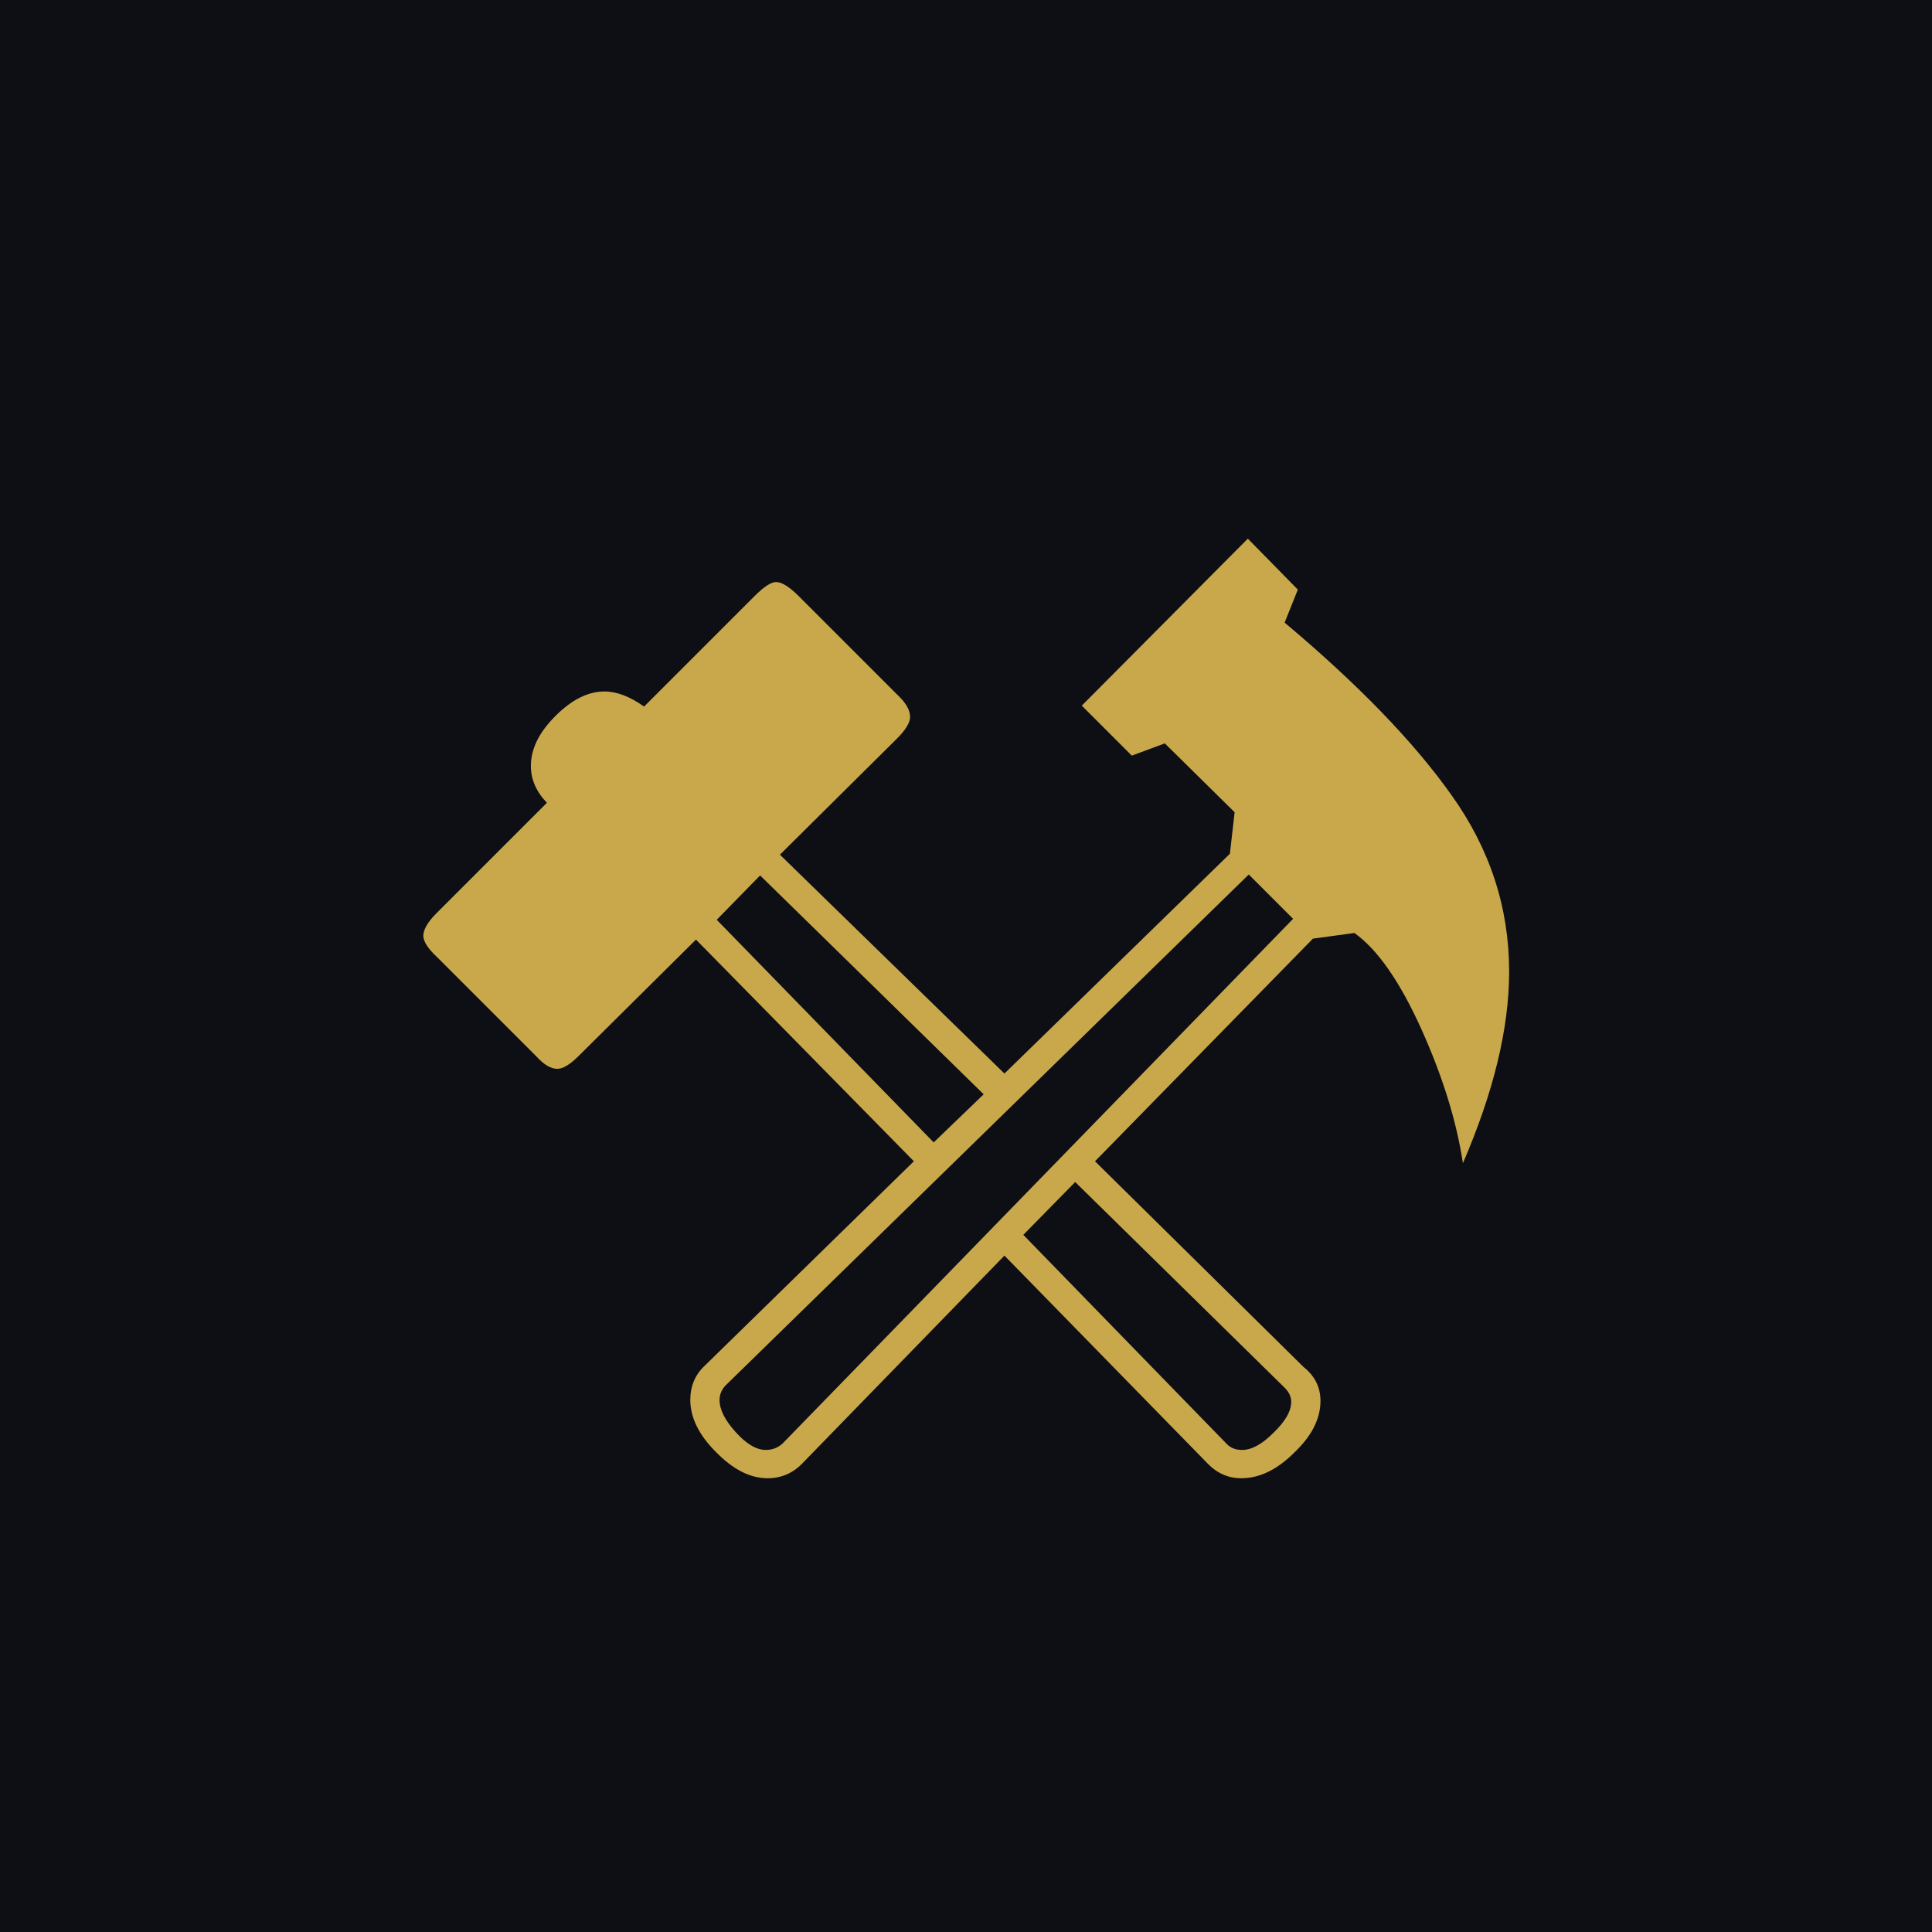
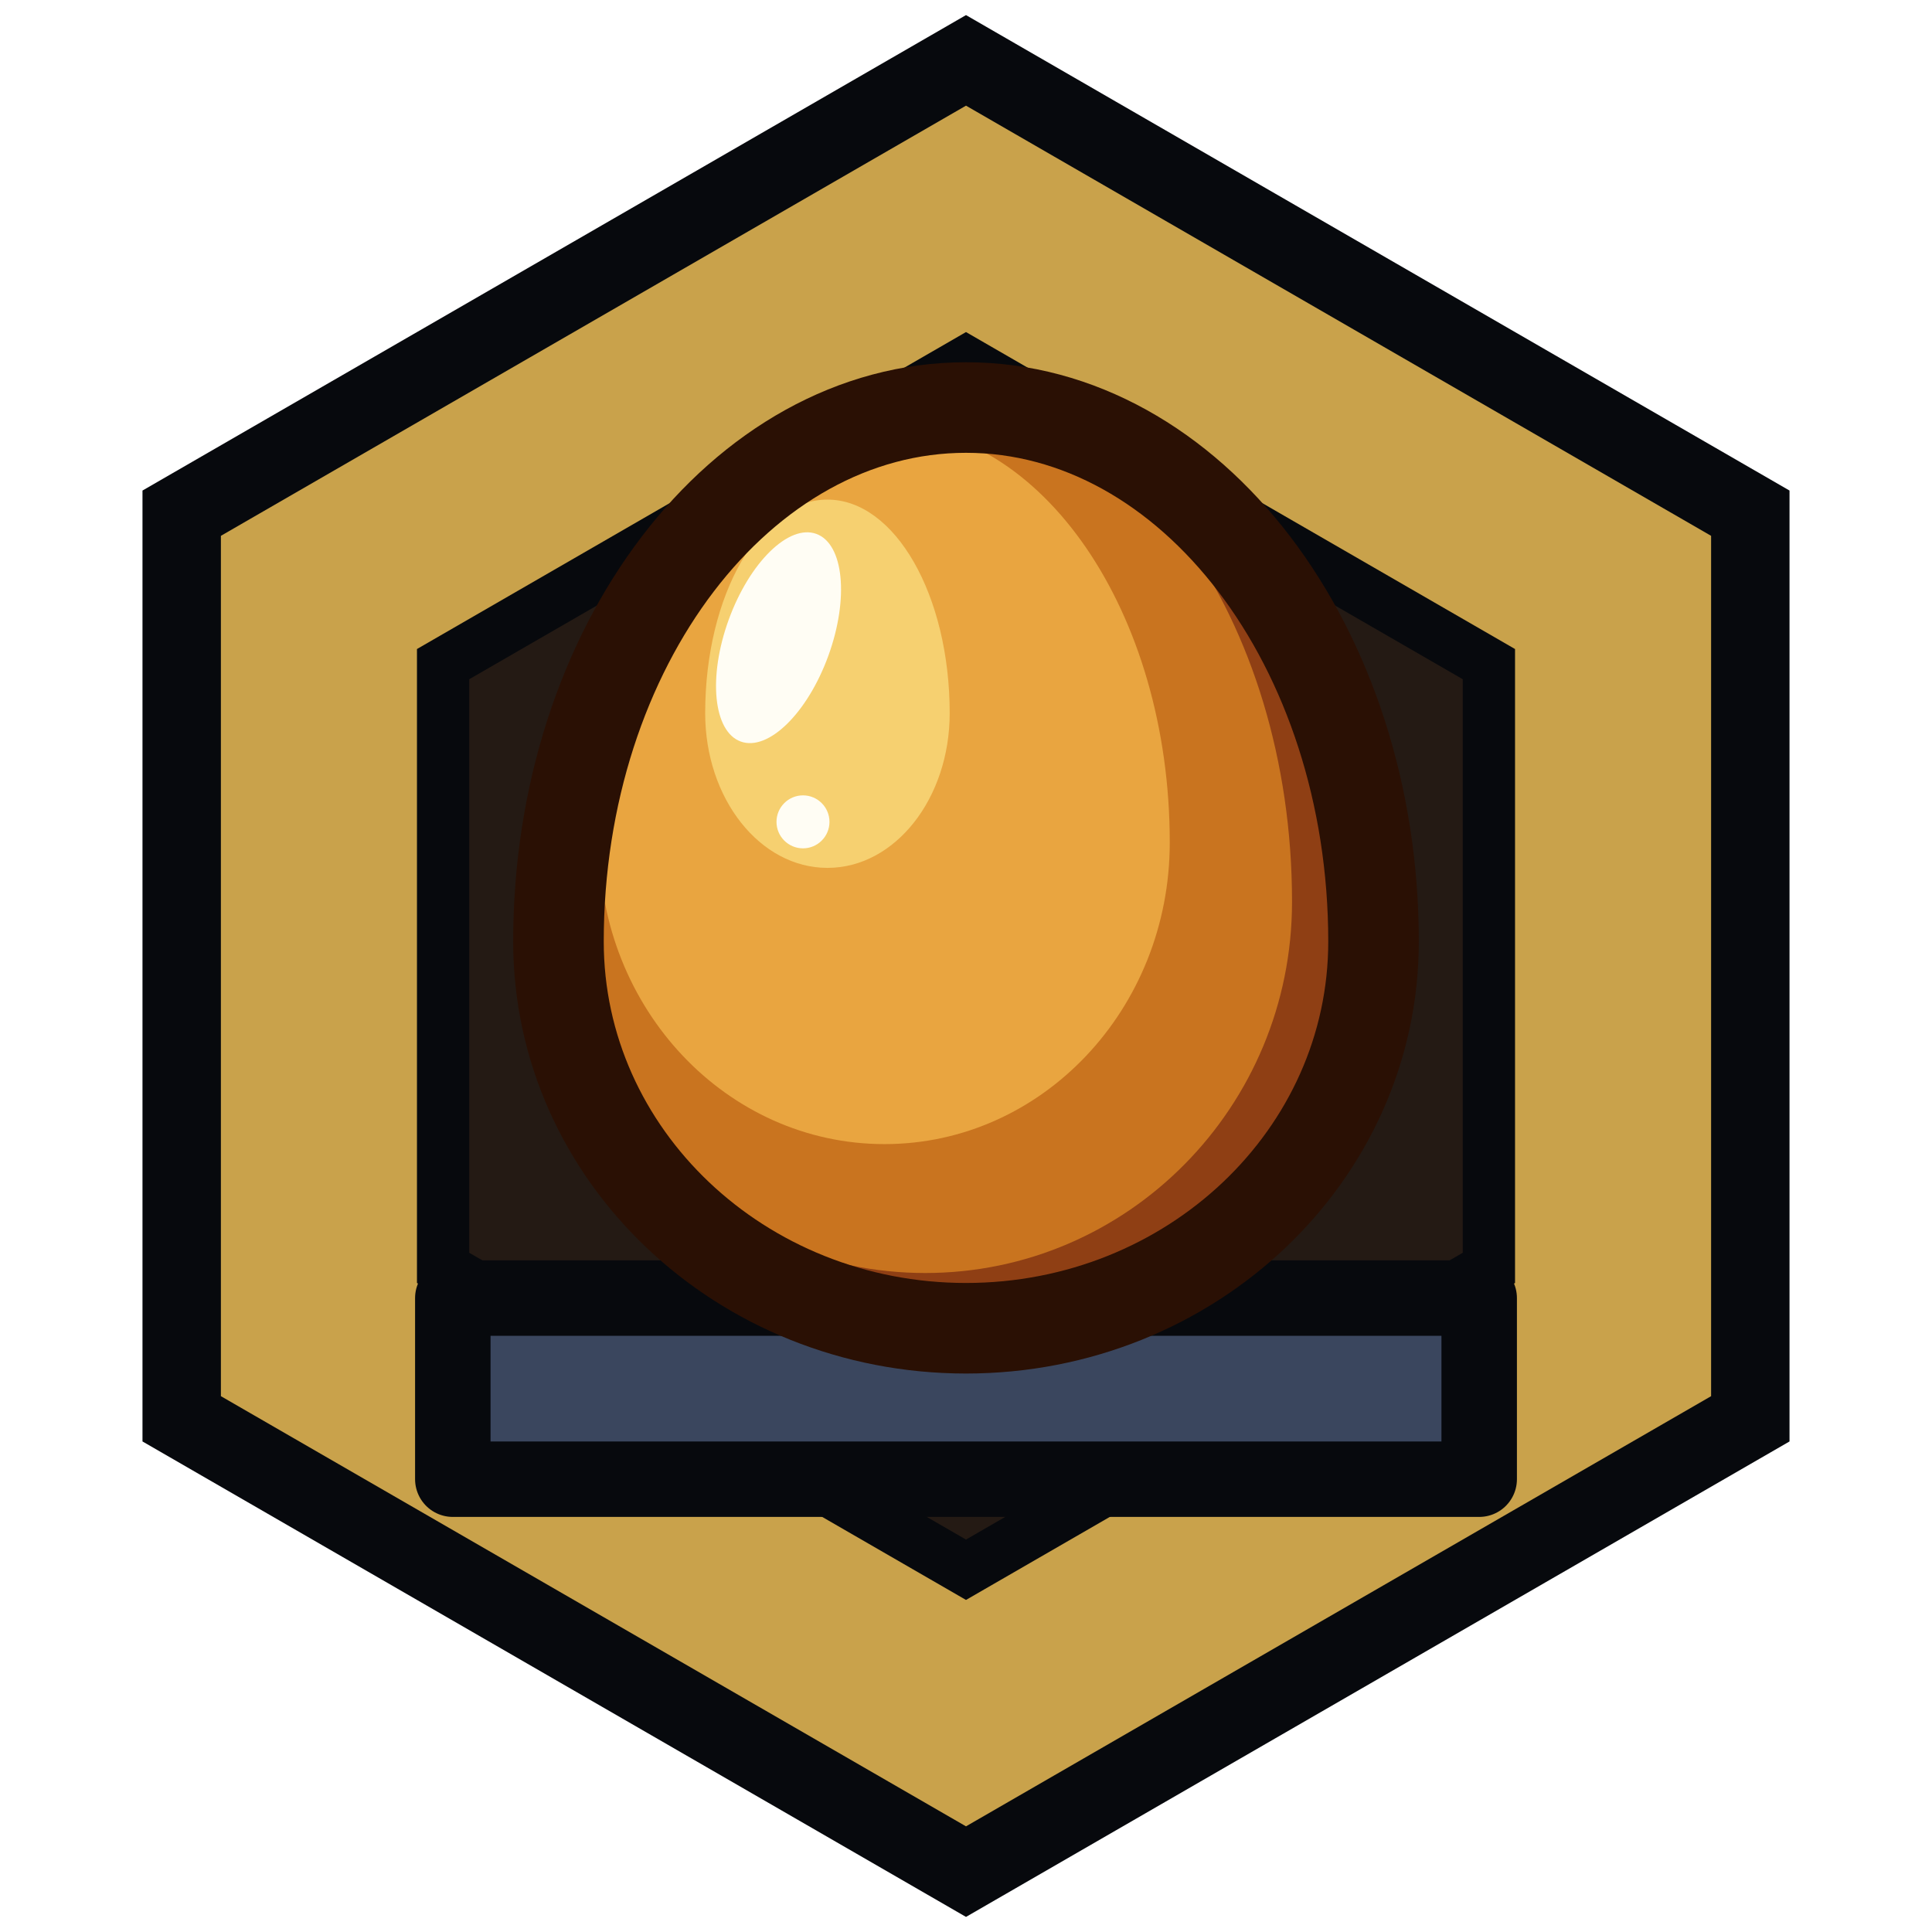
- <svg xmlns="http://www.w3.org/2000/svg" viewBox="0 0 32 32">
-   <rect width="32" height="32" fill="#0d0f14" />
-   <text x="16" y="23" font-size="20" text-anchor="middle" font-family="Segoe UI Symbol, serif" fill="#c9a84c">⚒</text>
+ <svg xmlns="http://www.w3.org/2000/svg" viewBox="0 0 256 256" width="256" height="256" role="img" aria-labelledby="t">
+   <path d="M128 2 L237.12 65 L237.12 191 L128 254 L18.88 191 L18.88 65 Z" fill="#07090d" />
+   <path d="M128 14 L226.73 71 L226.73 185 L128 242 L29.27 185 L29.27 71 Z" fill="#c9a24b" />
+   <path d="M128 44 L200.75 86 L200.75 170 L128 212 L55.25 170 L55.25 86 Z" fill="#07090d" />
+   <path d="M128 52 L193.82 90 L193.82 166 L128 204 L62.18 166 L62.18 90 Z" fill="#241a14" />
+   <path d="M60 172 L196 172 L196 196 L60 196 Z" fill="#3a465e" stroke="#07090d" stroke-width="10" stroke-linejoin="round" />
+   <clipPath id="eggfav">
+     <path d="M128 54 C157.82 54 182 85.68 182 124.76 C182 153.06 157.82 176 128 176 C98.18 176 74 153.06 74 124.76 C74 85.68 98.18 54 128 54 Z" />
+   </clipPath>
+   <g transform="rotate(0 128 176)">
+     <path d="M128 54 C157.82 54 182 85.68 182 124.76 C182 153.06 157.82 176 128 176 C98.18 176 74 153.06 74 124.76 C74 85.68 98.18 54 128 54 Z" fill="#8f3f14" />
+     <g clip-path="url(#eggfav)">
+       <path d="M122.6 51.56 C149.44 51.56 171.2 81.97 171.2 119.49 C171.2 146.66 149.44 168.68 122.6 168.68 C95.76 168.68 74 146.66 74 119.49 C74 81.97 95.76 51.56 122.6 51.56 Z" fill="#c9741f" />
+       <path d="M117.2 56.44 C138.08 56.44 155 81.15 155 111.63 C155 133.71 138.08 151.6 117.2 151.6 C96.32 151.6 79.4 133.71 79.4 111.63 C79.4 81.15 96.32 56.44 117.2 56.44 Z" fill="#e9a540" />
+       <path d="M109.64 66.2 C118.59 66.2 125.84 78.87 125.84 94.5 C125.84 105.82 118.59 115 109.64 115 C100.69 115 93.44 105.82 93.44 94.5 C93.44 78.87 100.69 66.2 109.64 66.2 Z" fill="#f8d778" opacity=".85" />
+     </g>
+     <ellipse cx="103.16" cy="84.5" rx="7.02" ry="14.64" transform="rotate(20 103.16 84.5)" fill="#fffdf4" />
+     <circle cx="106.4" cy="108.9" r="3.51" fill="#fffdf4" />
+     <path d="M128 54 C157.82 54 182 85.68 182 124.76 C182 153.06 157.82 176 128 176 C98.18 176 74 153.06 74 124.76 C74 85.68 98.18 54 128 54 Z" fill="none" stroke="#2a1004" stroke-width="12" />
+   </g>
</svg>
